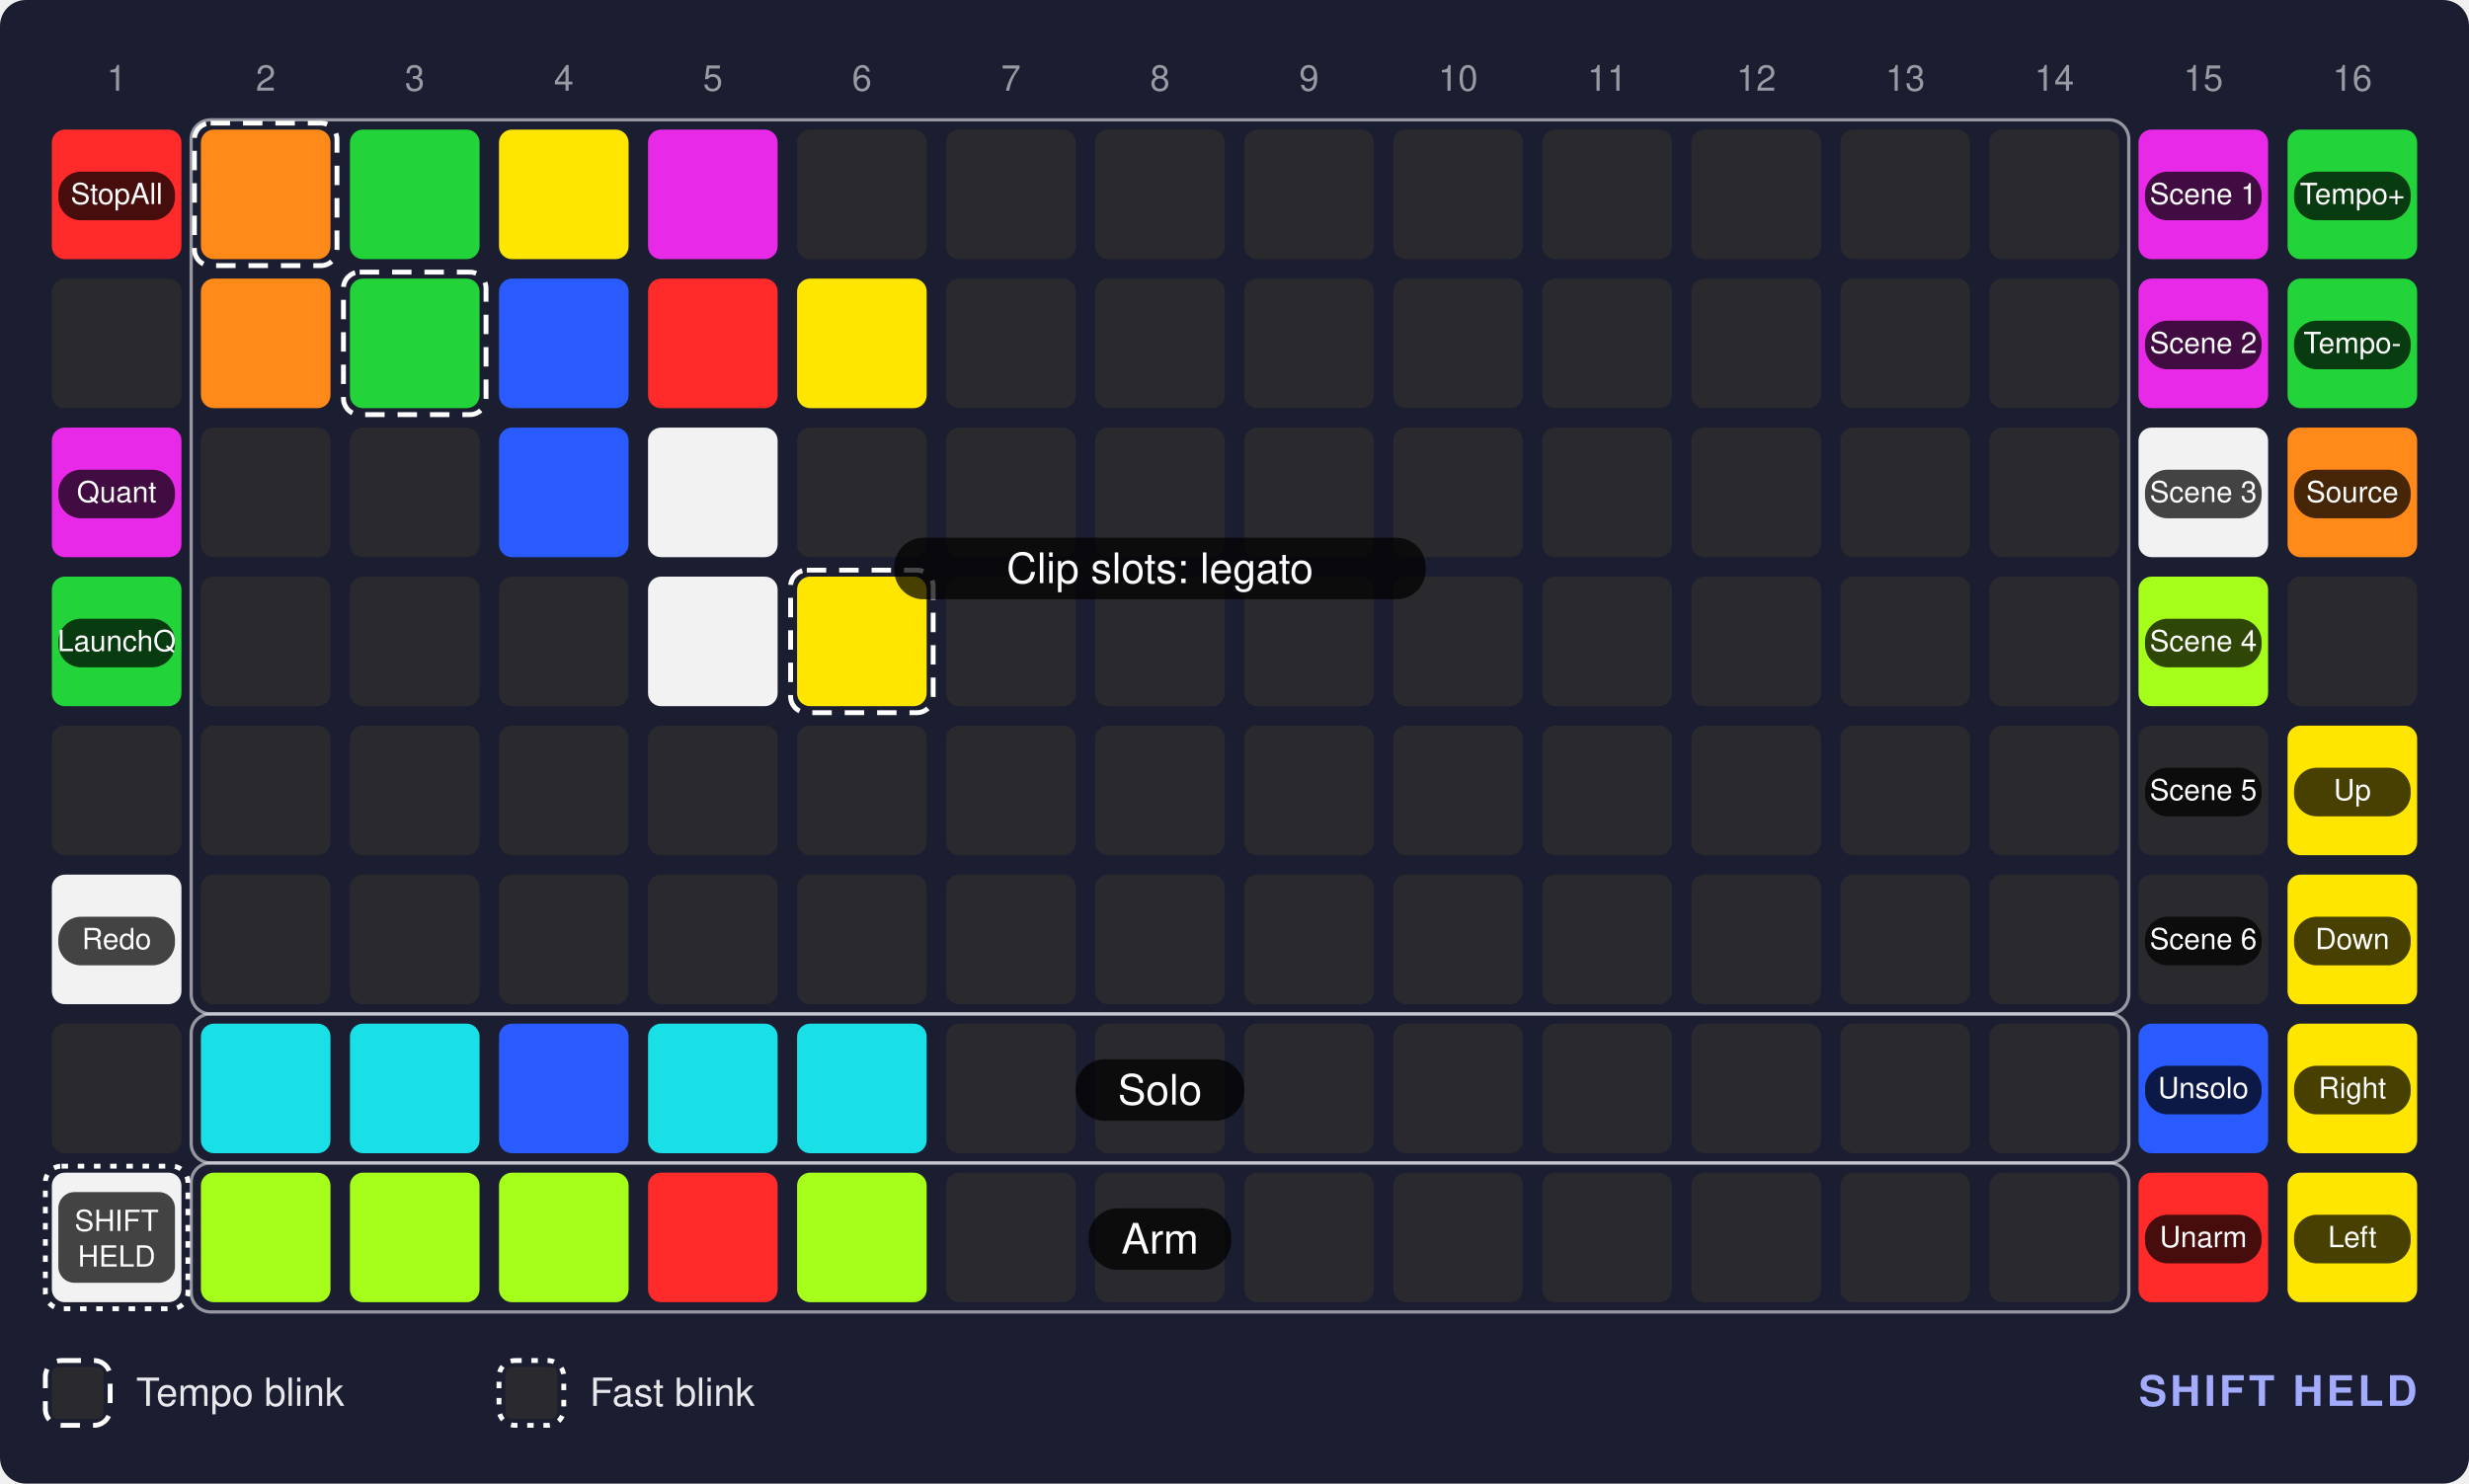
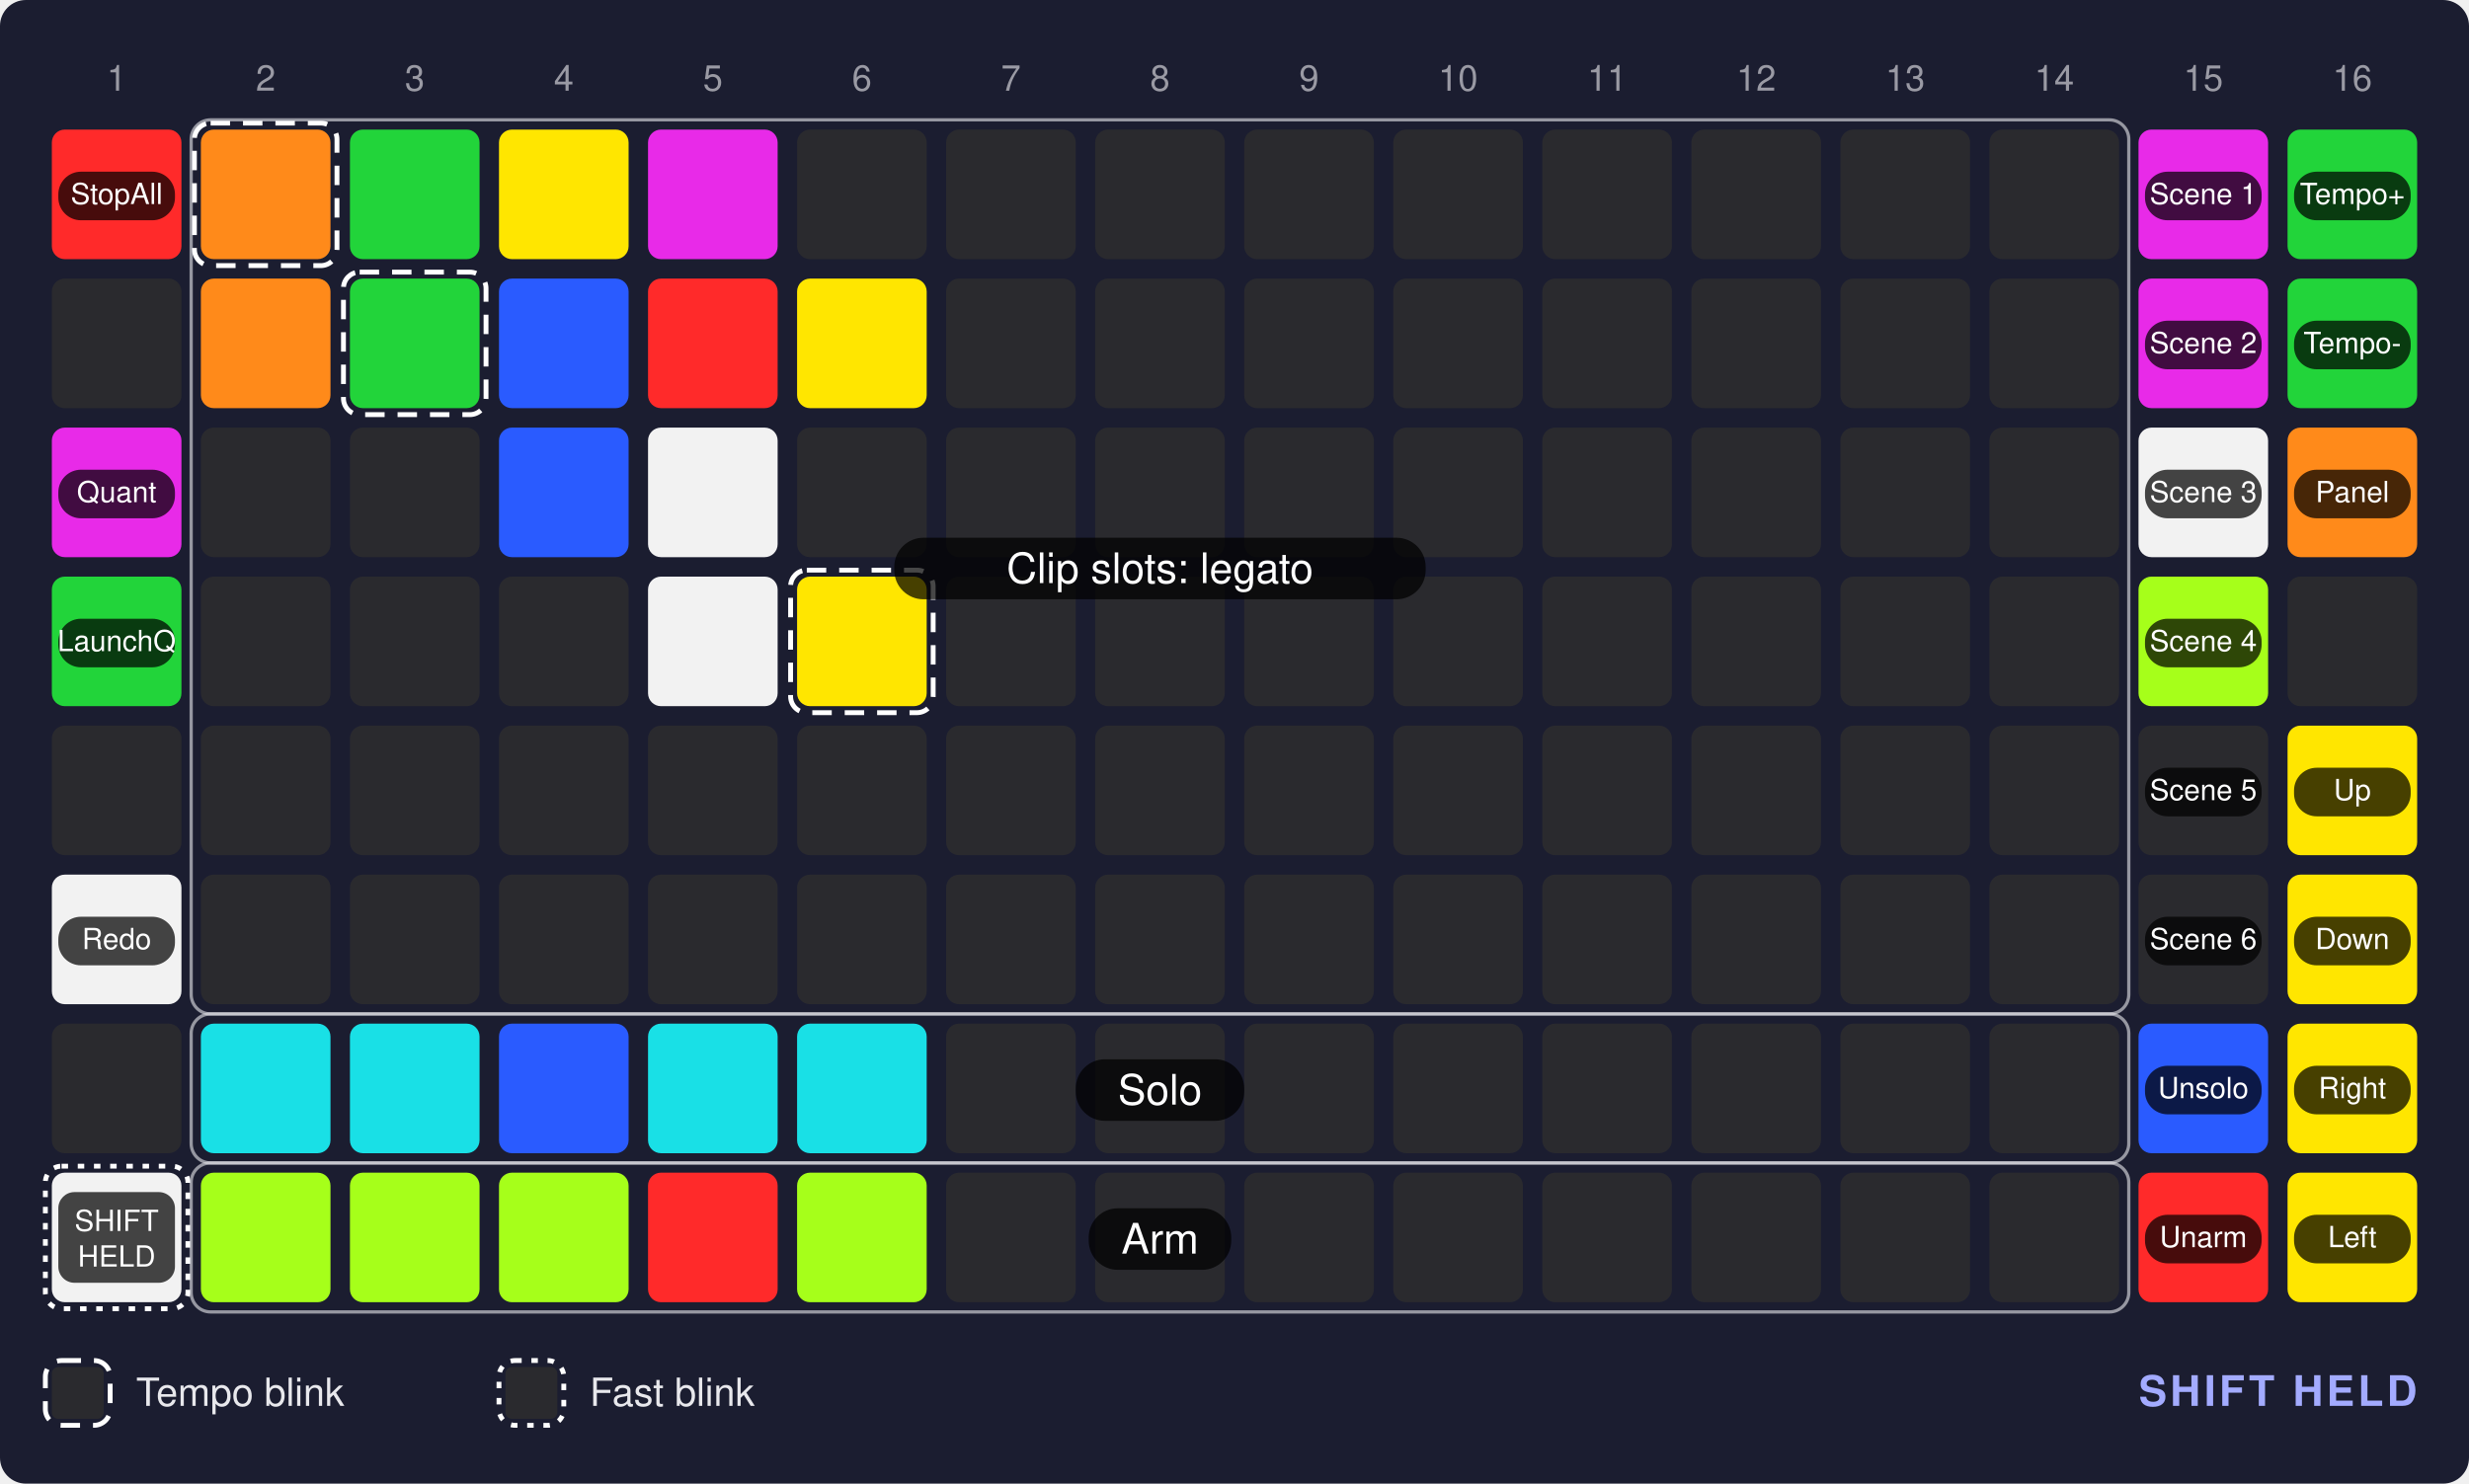
<svg xmlns="http://www.w3.org/2000/svg" width="762" height="458" viewBox="0 0 762 458" font-family="Helvetica, Arial, sans-serif">
  <rect x="0" y="0" width="762" height="458" rx="8" fill="#1b1d30" />
  <text x="36" y="28" font-size="11" fill="#9a9aa4" text-anchor="middle">1</text>
  <text x="82" y="28" font-size="11" fill="#9a9aa4" text-anchor="middle">2</text>
  <text x="128" y="28" font-size="11" fill="#9a9aa4" text-anchor="middle">3</text>
  <text x="174" y="28" font-size="11" fill="#9a9aa4" text-anchor="middle">4</text>
  <text x="220" y="28" font-size="11" fill="#9a9aa4" text-anchor="middle">5</text>
  <text x="266" y="28" font-size="11" fill="#9a9aa4" text-anchor="middle">6</text>
  <text x="312" y="28" font-size="11" fill="#9a9aa4" text-anchor="middle">7</text>
  <text x="358" y="28" font-size="11" fill="#9a9aa4" text-anchor="middle">8</text>
  <text x="404" y="28" font-size="11" fill="#9a9aa4" text-anchor="middle">9</text>
  <text x="450" y="28" font-size="11" fill="#9a9aa4" text-anchor="middle">10</text>
  <text x="496" y="28" font-size="11" fill="#9a9aa4" text-anchor="middle">11</text>
  <text x="542" y="28" font-size="11" fill="#9a9aa4" text-anchor="middle">12</text>
  <text x="588" y="28" font-size="11" fill="#9a9aa4" text-anchor="middle">13</text>
  <text x="634" y="28" font-size="11" fill="#9a9aa4" text-anchor="middle">14</text>
  <text x="680" y="28" font-size="11" fill="#9a9aa4" text-anchor="middle">15</text>
  <text x="726" y="28" font-size="11" fill="#9a9aa4" text-anchor="middle">16</text>
  <rect x="16" y="40" width="40" height="40" rx="4" fill="#ff2a2a" />
  <rect x="16" y="86" width="40" height="40" rx="4" fill="#2a2a2e" />
  <rect x="16" y="132" width="40" height="40" rx="4" fill="#e82ae8" />
  <rect x="16" y="178" width="40" height="40" rx="4" fill="#22d43a" />
  <rect x="16" y="224" width="40" height="40" rx="4" fill="#2a2a2e" />
  <rect x="16" y="270" width="40" height="40" rx="4" fill="#f2f2f2" />
  <rect x="16" y="316" width="40" height="40" rx="4" fill="#2a2a2e" />
  <rect x="16" y="362" width="40" height="40" rx="4" fill="#f2f2f2" />
  <rect x="14" y="360" width="44" height="44" rx="5" fill="none" stroke="#ffffff" stroke-width="1.5" stroke-dasharray="2 3" />
  <rect x="62" y="40" width="40" height="40" rx="4" fill="#ff8a1a" />
  <rect x="60" y="38" width="44" height="44" rx="5" fill="none" stroke="#ffffff" stroke-width="1.5" stroke-dasharray="6 4" />
  <rect x="62" y="86" width="40" height="40" rx="4" fill="#ff8a1a" />
  <rect x="62" y="132" width="40" height="40" rx="4" fill="#2a2a2e" />
  <rect x="62" y="178" width="40" height="40" rx="4" fill="#2a2a2e" />
  <rect x="62" y="224" width="40" height="40" rx="4" fill="#2a2a2e" />
  <rect x="62" y="270" width="40" height="40" rx="4" fill="#2a2a2e" />
  <rect x="62" y="316" width="40" height="40" rx="4" fill="#19e0e6" />
  <rect x="62" y="362" width="40" height="40" rx="4" fill="#a6ff1a" />
  <rect x="108" y="40" width="40" height="40" rx="4" fill="#22d43a" />
  <rect x="108" y="86" width="40" height="40" rx="4" fill="#22d43a" />
  <rect x="106" y="84" width="44" height="44" rx="5" fill="none" stroke="#ffffff" stroke-width="1.5" stroke-dasharray="6 4" />
  <rect x="108" y="132" width="40" height="40" rx="4" fill="#2a2a2e" />
  <rect x="108" y="178" width="40" height="40" rx="4" fill="#2a2a2e" />
  <rect x="108" y="224" width="40" height="40" rx="4" fill="#2a2a2e" />
  <rect x="108" y="270" width="40" height="40" rx="4" fill="#2a2a2e" />
  <rect x="108" y="316" width="40" height="40" rx="4" fill="#19e0e6" />
  <rect x="108" y="362" width="40" height="40" rx="4" fill="#a6ff1a" />
  <rect x="154" y="40" width="40" height="40" rx="4" fill="#ffe600" />
  <rect x="154" y="86" width="40" height="40" rx="4" fill="#2a5bff" />
  <rect x="154" y="132" width="40" height="40" rx="4" fill="#2a5bff" />
  <rect x="154" y="178" width="40" height="40" rx="4" fill="#2a2a2e" />
  <rect x="154" y="224" width="40" height="40" rx="4" fill="#2a2a2e" />
  <rect x="154" y="270" width="40" height="40" rx="4" fill="#2a2a2e" />
  <rect x="154" y="316" width="40" height="40" rx="4" fill="#2a5bff" />
  <rect x="154" y="362" width="40" height="40" rx="4" fill="#a6ff1a" />
  <rect x="200" y="40" width="40" height="40" rx="4" fill="#e82ae8" />
  <rect x="200" y="86" width="40" height="40" rx="4" fill="#ff2a2a" />
  <rect x="200" y="132" width="40" height="40" rx="4" fill="#f2f2f2" />
  <rect x="200" y="178" width="40" height="40" rx="4" fill="#f2f2f2" />
  <rect x="200" y="224" width="40" height="40" rx="4" fill="#2a2a2e" />
  <rect x="200" y="270" width="40" height="40" rx="4" fill="#2a2a2e" />
  <rect x="200" y="316" width="40" height="40" rx="4" fill="#19e0e6" />
  <rect x="200" y="362" width="40" height="40" rx="4" fill="#ff2a2a" />
  <rect x="246" y="40" width="40" height="40" rx="4" fill="#2a2a2e" />
  <rect x="246" y="86" width="40" height="40" rx="4" fill="#ffe600" />
  <rect x="246" y="132" width="40" height="40" rx="4" fill="#2a2a2e" />
  <rect x="246" y="178" width="40" height="40" rx="4" fill="#ffe600" />
  <rect x="244" y="176" width="44" height="44" rx="5" fill="none" stroke="#ffffff" stroke-width="1.5" stroke-dasharray="6 4" />
  <rect x="246" y="224" width="40" height="40" rx="4" fill="#2a2a2e" />
  <rect x="246" y="270" width="40" height="40" rx="4" fill="#2a2a2e" />
  <rect x="246" y="316" width="40" height="40" rx="4" fill="#19e0e6" />
  <rect x="246" y="362" width="40" height="40" rx="4" fill="#a6ff1a" />
  <rect x="292" y="40" width="40" height="40" rx="4" fill="#2a2a2e" />
  <rect x="292" y="86" width="40" height="40" rx="4" fill="#2a2a2e" />
  <rect x="292" y="132" width="40" height="40" rx="4" fill="#2a2a2e" />
  <rect x="292" y="178" width="40" height="40" rx="4" fill="#2a2a2e" />
  <rect x="292" y="224" width="40" height="40" rx="4" fill="#2a2a2e" />
  <rect x="292" y="270" width="40" height="40" rx="4" fill="#2a2a2e" />
  <rect x="292" y="316" width="40" height="40" rx="4" fill="#2a2a2e" />
  <rect x="292" y="362" width="40" height="40" rx="4" fill="#2a2a2e" />
  <rect x="338" y="40" width="40" height="40" rx="4" fill="#2a2a2e" />
  <rect x="338" y="86" width="40" height="40" rx="4" fill="#2a2a2e" />
  <rect x="338" y="132" width="40" height="40" rx="4" fill="#2a2a2e" />
  <rect x="338" y="178" width="40" height="40" rx="4" fill="#2a2a2e" />
  <rect x="338" y="224" width="40" height="40" rx="4" fill="#2a2a2e" />
  <rect x="338" y="270" width="40" height="40" rx="4" fill="#2a2a2e" />
  <rect x="338" y="316" width="40" height="40" rx="4" fill="#2a2a2e" />
  <rect x="338" y="362" width="40" height="40" rx="4" fill="#2a2a2e" />
  <rect x="384" y="40" width="40" height="40" rx="4" fill="#2a2a2e" />
  <rect x="384" y="86" width="40" height="40" rx="4" fill="#2a2a2e" />
  <rect x="384" y="132" width="40" height="40" rx="4" fill="#2a2a2e" />
  <rect x="384" y="178" width="40" height="40" rx="4" fill="#2a2a2e" />
  <rect x="384" y="224" width="40" height="40" rx="4" fill="#2a2a2e" />
  <rect x="384" y="270" width="40" height="40" rx="4" fill="#2a2a2e" />
  <rect x="384" y="316" width="40" height="40" rx="4" fill="#2a2a2e" />
  <rect x="384" y="362" width="40" height="40" rx="4" fill="#2a2a2e" />
  <rect x="430" y="40" width="40" height="40" rx="4" fill="#2a2a2e" />
  <rect x="430" y="86" width="40" height="40" rx="4" fill="#2a2a2e" />
  <rect x="430" y="132" width="40" height="40" rx="4" fill="#2a2a2e" />
  <rect x="430" y="178" width="40" height="40" rx="4" fill="#2a2a2e" />
  <rect x="430" y="224" width="40" height="40" rx="4" fill="#2a2a2e" />
  <rect x="430" y="270" width="40" height="40" rx="4" fill="#2a2a2e" />
  <rect x="430" y="316" width="40" height="40" rx="4" fill="#2a2a2e" />
  <rect x="430" y="362" width="40" height="40" rx="4" fill="#2a2a2e" />
  <rect x="476" y="40" width="40" height="40" rx="4" fill="#2a2a2e" />
  <rect x="476" y="86" width="40" height="40" rx="4" fill="#2a2a2e" />
  <rect x="476" y="132" width="40" height="40" rx="4" fill="#2a2a2e" />
  <rect x="476" y="178" width="40" height="40" rx="4" fill="#2a2a2e" />
  <rect x="476" y="224" width="40" height="40" rx="4" fill="#2a2a2e" />
  <rect x="476" y="270" width="40" height="40" rx="4" fill="#2a2a2e" />
  <rect x="476" y="316" width="40" height="40" rx="4" fill="#2a2a2e" />
  <rect x="476" y="362" width="40" height="40" rx="4" fill="#2a2a2e" />
  <rect x="522" y="40" width="40" height="40" rx="4" fill="#2a2a2e" />
  <rect x="522" y="86" width="40" height="40" rx="4" fill="#2a2a2e" />
  <rect x="522" y="132" width="40" height="40" rx="4" fill="#2a2a2e" />
  <rect x="522" y="178" width="40" height="40" rx="4" fill="#2a2a2e" />
  <rect x="522" y="224" width="40" height="40" rx="4" fill="#2a2a2e" />
  <rect x="522" y="270" width="40" height="40" rx="4" fill="#2a2a2e" />
  <rect x="522" y="316" width="40" height="40" rx="4" fill="#2a2a2e" />
  <rect x="522" y="362" width="40" height="40" rx="4" fill="#2a2a2e" />
  <rect x="568" y="40" width="40" height="40" rx="4" fill="#2a2a2e" />
  <rect x="568" y="86" width="40" height="40" rx="4" fill="#2a2a2e" />
  <rect x="568" y="132" width="40" height="40" rx="4" fill="#2a2a2e" />
  <rect x="568" y="178" width="40" height="40" rx="4" fill="#2a2a2e" />
  <rect x="568" y="224" width="40" height="40" rx="4" fill="#2a2a2e" />
  <rect x="568" y="270" width="40" height="40" rx="4" fill="#2a2a2e" />
  <rect x="568" y="316" width="40" height="40" rx="4" fill="#2a2a2e" />
  <rect x="568" y="362" width="40" height="40" rx="4" fill="#2a2a2e" />
  <rect x="614" y="40" width="40" height="40" rx="4" fill="#2a2a2e" />
  <rect x="614" y="86" width="40" height="40" rx="4" fill="#2a2a2e" />
  <rect x="614" y="132" width="40" height="40" rx="4" fill="#2a2a2e" />
  <rect x="614" y="178" width="40" height="40" rx="4" fill="#2a2a2e" />
  <rect x="614" y="224" width="40" height="40" rx="4" fill="#2a2a2e" />
  <rect x="614" y="270" width="40" height="40" rx="4" fill="#2a2a2e" />
  <rect x="614" y="316" width="40" height="40" rx="4" fill="#2a2a2e" />
  <rect x="614" y="362" width="40" height="40" rx="4" fill="#2a2a2e" />
  <rect x="660" y="40" width="40" height="40" rx="4" fill="#e82ae8" />
  <rect x="660" y="86" width="40" height="40" rx="4" fill="#e82ae8" />
  <rect x="660" y="132" width="40" height="40" rx="4" fill="#f2f2f2" />
  <rect x="660" y="178" width="40" height="40" rx="4" fill="#a6ff1a" />
  <rect x="660" y="224" width="40" height="40" rx="4" fill="#2a2a2e" />
  <rect x="660" y="270" width="40" height="40" rx="4" fill="#2a2a2e" />
  <rect x="660" y="316" width="40" height="40" rx="4" fill="#2a5bff" />
  <rect x="660" y="362" width="40" height="40" rx="4" fill="#ff2a2a" />
  <rect x="706" y="40" width="40" height="40" rx="4" fill="#22d43a" />
  <rect x="706" y="86" width="40" height="40" rx="4" fill="#22d43a" />
  <rect x="706" y="132" width="40" height="40" rx="4" fill="#ff8a1a" />
  <rect x="706" y="178" width="40" height="40" rx="4" fill="#2a2a2e" />
  <rect x="706" y="224" width="40" height="40" rx="4" fill="#ffe600" />
  <rect x="706" y="270" width="40" height="40" rx="4" fill="#ffe600" />
  <rect x="706" y="316" width="40" height="40" rx="4" fill="#ffe600" />
  <rect x="706" y="362" width="40" height="40" rx="4" fill="#ffe600" />
  <rect x="18" y="53" width="36" height="15" rx="7" fill="#000000" fill-opacity="0.72" />
  <text x="36" y="63" font-size="9" fill="#ffffff" text-anchor="middle">StopAll</text>
  <rect x="18" y="145" width="36" height="15" rx="7" fill="#000000" fill-opacity="0.72" />
  <text x="36" y="155" font-size="9" fill="#ffffff" text-anchor="middle">Quant</text>
  <rect x="18" y="191" width="36" height="15" rx="7" fill="#000000" fill-opacity="0.72" />
  <text x="36" y="201" font-size="9" fill="#ffffff" text-anchor="middle">LaunchQ</text>
  <rect x="18" y="283" width="36" height="15" rx="7" fill="#000000" fill-opacity="0.72" />
  <text x="36" y="293" font-size="9" fill="#ffffff" text-anchor="middle">Redo</text>
  <rect x="18" y="368" width="36" height="28" rx="5" fill="#000000" fill-opacity="0.72" />
  <text x="36" y="380" font-size="9" fill="#ffffff" text-anchor="middle">SHIFT</text>
  <text x="36" y="391" font-size="9" fill="#ffffff" text-anchor="middle">HELD</text>
  <rect x="662" y="53" width="36" height="15" rx="7" fill="#000000" fill-opacity="0.72" />
  <text x="680" y="63" font-size="9" fill="#ffffff" text-anchor="middle">Scene 1</text>
  <rect x="662" y="99" width="36" height="15" rx="7" fill="#000000" fill-opacity="0.72" />
  <text x="680" y="109" font-size="9" fill="#ffffff" text-anchor="middle">Scene 2</text>
  <rect x="662" y="145" width="36" height="15" rx="7" fill="#000000" fill-opacity="0.72" />
  <text x="680" y="155" font-size="9" fill="#ffffff" text-anchor="middle">Scene 3</text>
  <rect x="662" y="191" width="36" height="15" rx="7" fill="#000000" fill-opacity="0.72" />
  <text x="680" y="201" font-size="9" fill="#ffffff" text-anchor="middle">Scene 4</text>
  <rect x="662" y="237" width="36" height="15" rx="7" fill="#000000" fill-opacity="0.72" />
  <text x="680" y="247" font-size="9" fill="#ffffff" text-anchor="middle">Scene 5</text>
  <rect x="662" y="283" width="36" height="15" rx="7" fill="#000000" fill-opacity="0.72" />
  <text x="680" y="293" font-size="9" fill="#ffffff" text-anchor="middle">Scene 6</text>
  <rect x="662" y="329" width="36" height="15" rx="7" fill="#000000" fill-opacity="0.72" />
  <text x="680" y="339" font-size="9" fill="#ffffff" text-anchor="middle">Unsolo</text>
  <rect x="662" y="375" width="36" height="15" rx="7" fill="#000000" fill-opacity="0.72" />
  <text x="680" y="385" font-size="9" fill="#ffffff" text-anchor="middle">Unarm</text>
  <rect x="708" y="53" width="36" height="15" rx="7" fill="#000000" fill-opacity="0.72" />
  <text x="726" y="63" font-size="9" fill="#ffffff" text-anchor="middle">Tempo+</text>
  <rect x="708" y="99" width="36" height="15" rx="7" fill="#000000" fill-opacity="0.72" />
  <text x="726" y="109" font-size="9" fill="#ffffff" text-anchor="middle">Tempo-</text>
  <rect x="708" y="145" width="36" height="15" rx="7" fill="#000000" fill-opacity="0.72" />
-   <text x="726" y="155" font-size="9" fill="#ffffff" text-anchor="middle">Source</text>
+   <text x="726" y="155" font-size="9" fill="#ffffff" text-anchor="middle">Panel</text>
  <rect x="708" y="237" width="36" height="15" rx="7" fill="#000000" fill-opacity="0.72" />
  <text x="726" y="247" font-size="9" fill="#ffffff" text-anchor="middle">Up</text>
  <rect x="708" y="283" width="36" height="15" rx="7" fill="#000000" fill-opacity="0.72" />
  <text x="726" y="293" font-size="9" fill="#ffffff" text-anchor="middle">Down</text>
  <rect x="708" y="329" width="36" height="15" rx="7" fill="#000000" fill-opacity="0.72" />
  <text x="726" y="339" font-size="9" fill="#ffffff" text-anchor="middle">Right</text>
  <rect x="708" y="375" width="36" height="15" rx="7" fill="#000000" fill-opacity="0.72" />
  <text x="726" y="385" font-size="9" fill="#ffffff" text-anchor="middle">Left</text>
  <rect x="59" y="37" width="598" height="276" rx="6" fill="none" stroke="#e8e8ec" stroke-width="1" stroke-opacity="0.6" />
  <rect x="276" y="166" width="164" height="19" rx="9" fill="#000000" fill-opacity="0.72" />
  <text x="358" y="180" font-size="13" fill="#ffffff" text-anchor="middle">Clip slots: legato</text>
  <rect x="59" y="313" width="598" height="46" rx="6" fill="none" stroke="#e8e8ec" stroke-width="1" stroke-opacity="0.6" />
  <rect x="332" y="327" width="52" height="19" rx="9" fill="#000000" fill-opacity="0.72" />
  <text x="358" y="341" font-size="13" fill="#ffffff" text-anchor="middle">Solo</text>
  <rect x="59" y="359" width="598" height="46" rx="6" fill="none" stroke="#e8e8ec" stroke-width="1" stroke-opacity="0.6" />
  <rect x="336" y="373" width="44" height="19" rx="9" fill="#000000" fill-opacity="0.72" />
  <text x="358" y="387" font-size="13" fill="#ffffff" text-anchor="middle">Arm</text>
  <rect x="16" y="422" width="16" height="16" rx="2" fill="#2a2a2e" />
  <rect x="14" y="420" width="20" height="20" rx="5" fill="none" stroke="#ffffff" stroke-width="1.5" stroke-dasharray="6 4" />
  <text x="42" y="434" font-size="12" fill="#e8e8ec">Tempo blink</text>
  <rect x="156" y="422" width="16" height="16" rx="2" fill="#2a2a2e" />
  <rect x="154" y="420" width="20" height="20" rx="5" fill="none" stroke="#ffffff" stroke-width="1.5" stroke-dasharray="2 3" />
  <text x="182" y="434" font-size="12" fill="#e8e8ec">Fast blink</text>
  <text x="746" y="434" font-size="13" font-weight="bold" fill="#a3abff" text-anchor="end" letter-spacing="1">SHIFT HELD</text>
</svg>
